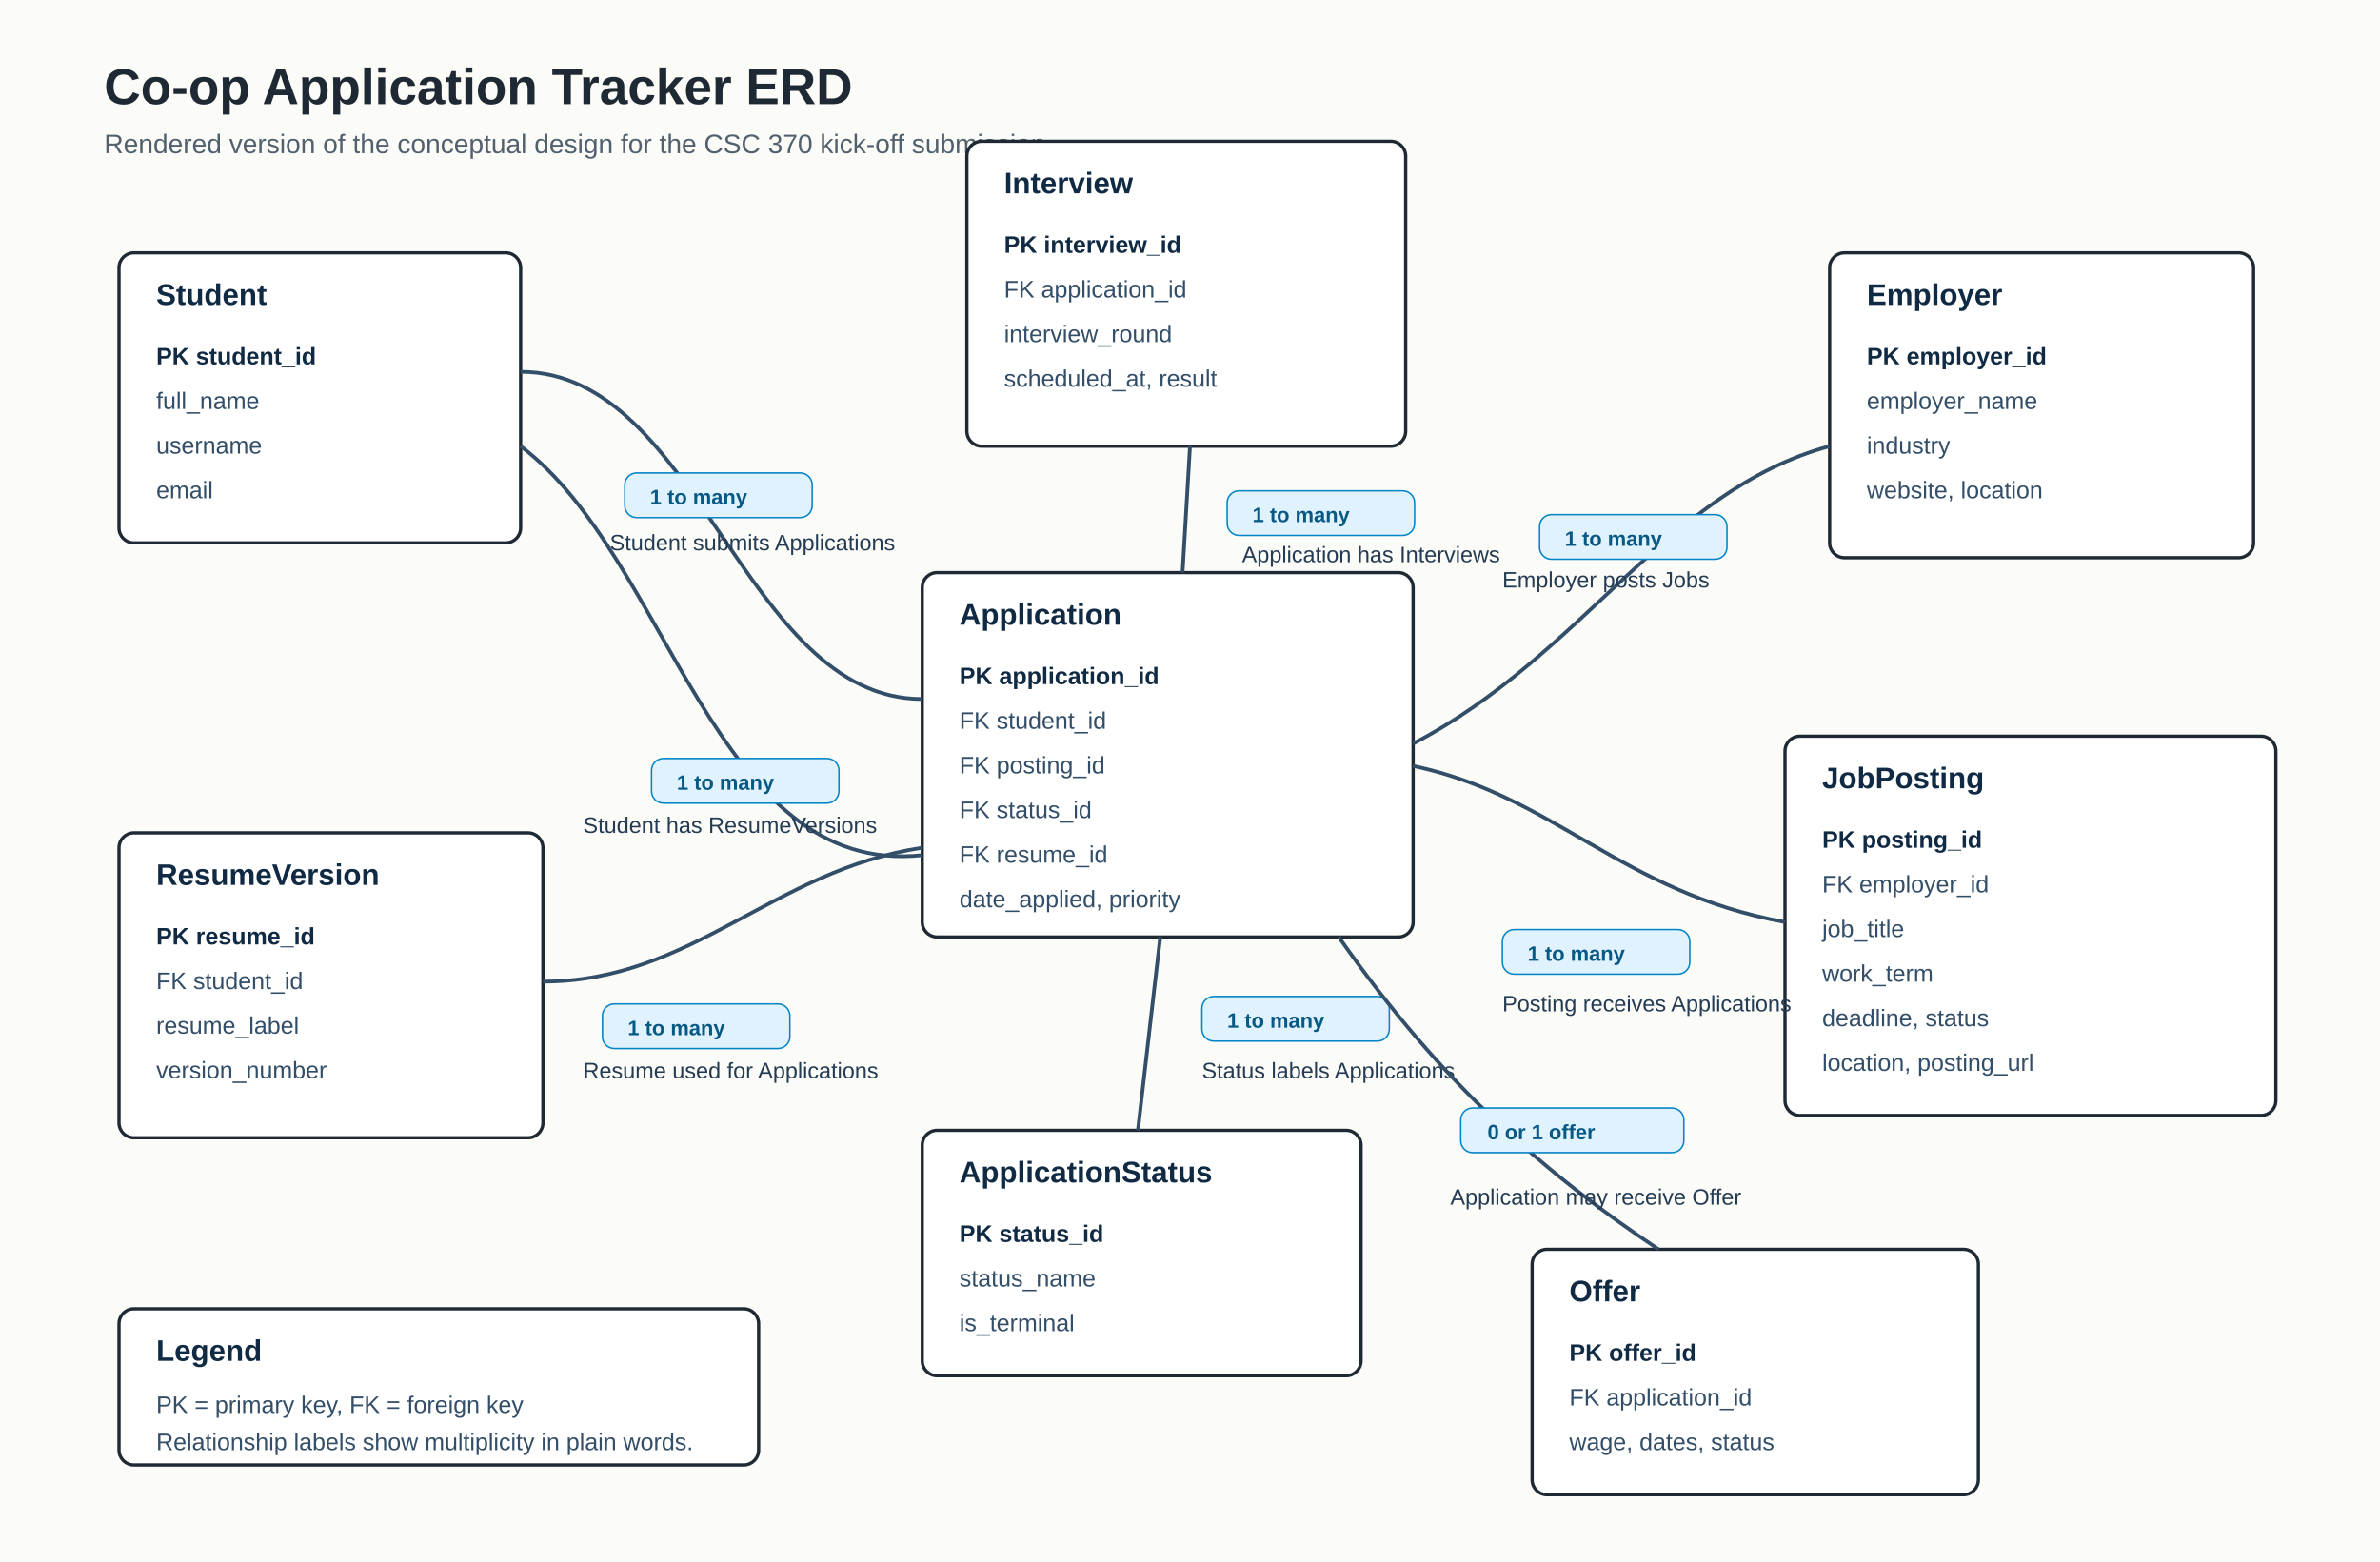
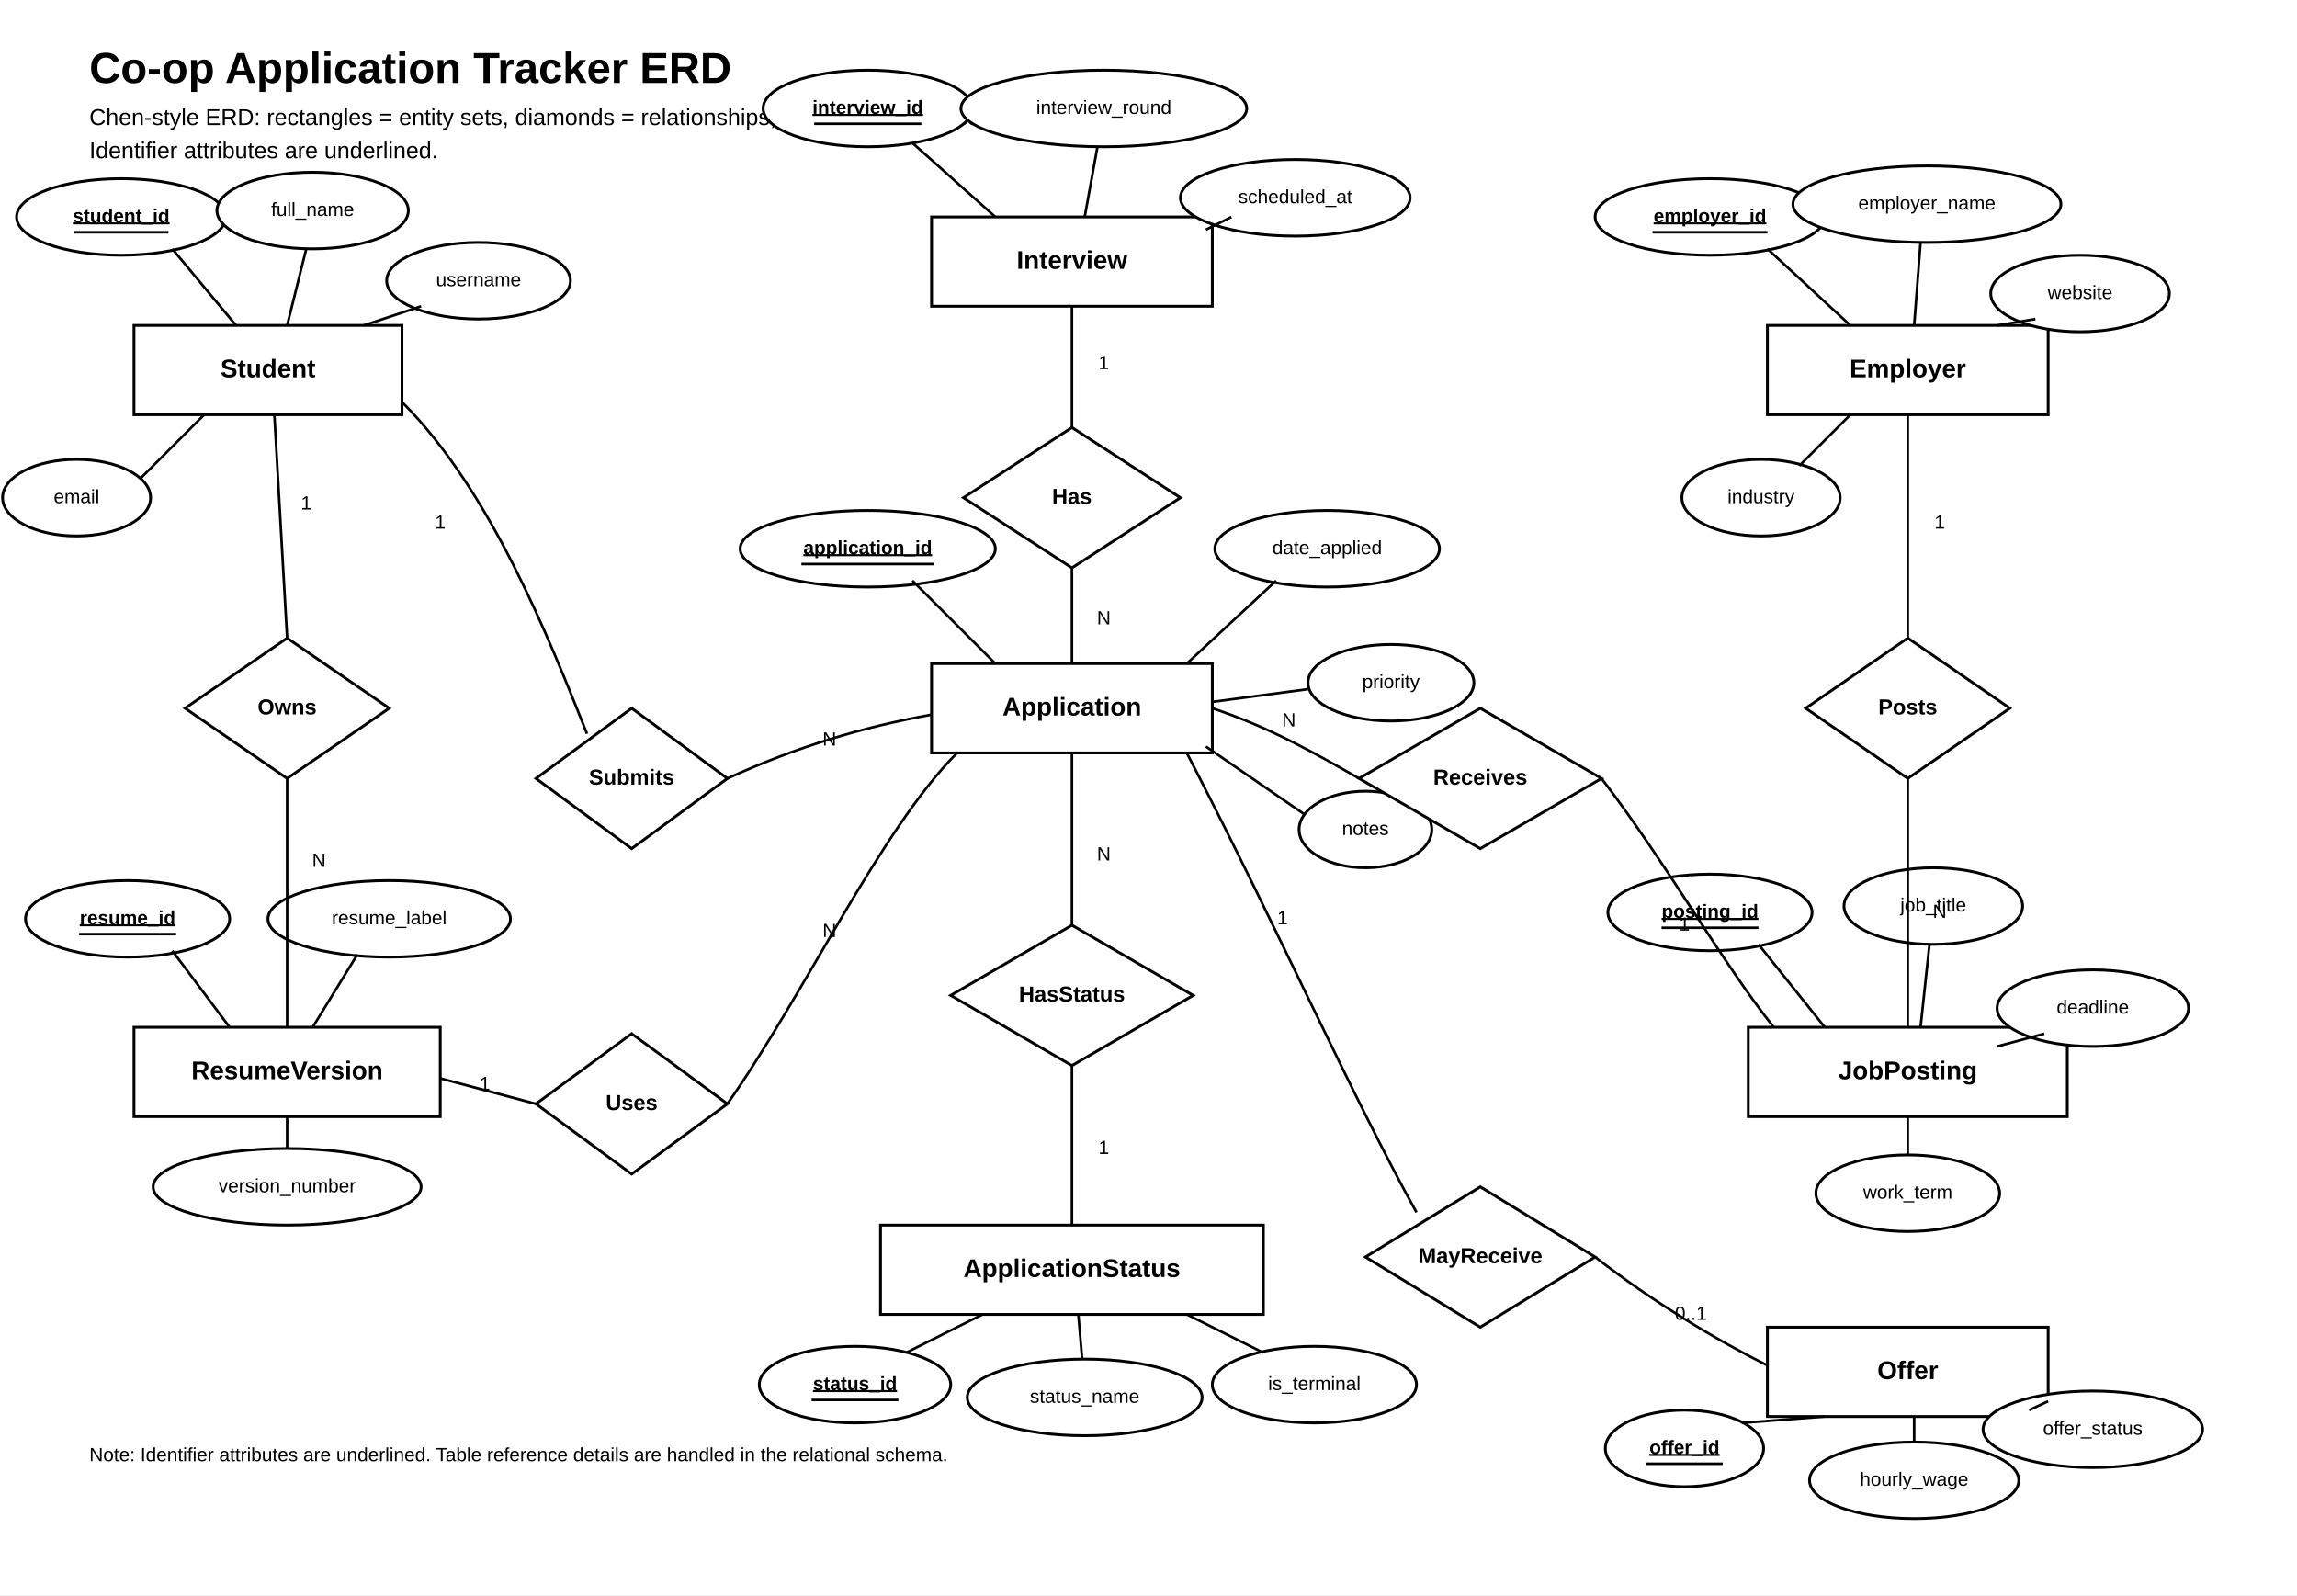
- <svg xmlns="http://www.w3.org/2000/svg" width="1600" height="1050" viewBox="0 0 1600 1050">
+ <svg xmlns="http://www.w3.org/2000/svg" width="1800" height="1250" viewBox="0 0 1800 1250">
  <defs>
    <style>
-       .page { fill: #fbfbf8; }
-       .title { font: 700 34px Arial, sans-serif; fill: #1f2933; }
-       .subtitle { font: 18px Arial, sans-serif; fill: #52606d; }
-       .entity { fill: #ffffff; stroke: #1f2933; stroke-width: 2.2; rx: 10; }
-       .entity-title { font: 700 20px Arial, sans-serif; fill: #102a43; }
-       .attr { font: 16px Arial, sans-serif; fill: #334e68; }
-       .key { font: 700 16px Arial, sans-serif; fill: #102a43; }
-       .line { stroke: #334e68; stroke-width: 2.5; fill: none; }
-       .label { font: 15px Arial, sans-serif; fill: #243b53; }
-       .badge { fill: #e0f2fe; stroke: #0284c7; stroke-width: 1; rx: 8; }
-       .badgeText { font: 700 14px Arial, sans-serif; fill: #075985; }
+       .page { fill: #ffffff; }
+       .shape { fill: #ffffff; stroke: #000000; stroke-width: 2.2; }
+       .line { stroke: #000000; stroke-width: 2; fill: none; }
+       .title { font: 700 34px Arial, sans-serif; fill: #000000; }
+       .subtitle { font: 18px Arial, sans-serif; fill: #000000; }
+       .entityText { font: 700 20px Arial, sans-serif; fill: #000000; text-anchor: middle; dominant-baseline: middle; }
+       .relText { font: 700 17px Arial, sans-serif; fill: #000000; text-anchor: middle; dominant-baseline: middle; }
+       .attrText { font: 15px Arial, sans-serif; fill: #000000; text-anchor: middle; dominant-baseline: middle; }
+       .idText { font: 700 15px Arial, sans-serif; fill: #000000; text-anchor: middle; dominant-baseline: middle; text-decoration: underline; }
+       .mult { font: 15px Arial, sans-serif; fill: #000000; text-anchor: middle; dominant-baseline: middle; }
+       .note { font: 15px Arial, sans-serif; fill: #000000; }
    </style>
  </defs>
-   <rect class="page" x="0" y="0" width="1600" height="1050" />
-   <text class="title" x="70" y="70">Co-op Application Tracker ERD</text>
-   <text class="subtitle" x="70" y="103">Rendered version of the conceptual design for the CSC 370 kick-off submission.</text>
-   <g id="student">
-     <rect class="entity" x="80" y="170" width="270" height="195" />
-     <text class="entity-title" x="105" y="205">Student</text>
-     <text class="key" x="105" y="245">PK student_id</text>
-     <text class="attr" x="105" y="275">full_name</text>
-     <text class="attr" x="105" y="305">username</text>
-     <text class="attr" x="105" y="335">email</text>
-   </g>
-   <g id="resume">
-     <rect class="entity" x="80" y="560" width="285" height="205" />
-     <text class="entity-title" x="105" y="595">ResumeVersion</text>
-     <text class="key" x="105" y="635">PK resume_id</text>
-     <text class="attr" x="105" y="665">FK student_id</text>
-     <text class="attr" x="105" y="695">resume_label</text>
-     <text class="attr" x="105" y="725">version_number</text>
-   </g>
-   <g id="application">
-     <rect class="entity" x="620" y="385" width="330" height="245" />
-     <text class="entity-title" x="645" y="420">Application</text>
-     <text class="key" x="645" y="460">PK application_id</text>
-     <text class="attr" x="645" y="490">FK student_id</text>
-     <text class="attr" x="645" y="520">FK posting_id</text>
-     <text class="attr" x="645" y="550">FK status_id</text>
-     <text class="attr" x="645" y="580">FK resume_id</text>
-     <text class="attr" x="645" y="610">date_applied, priority</text>
-   </g>
-   <g id="status">
-     <rect class="entity" x="620" y="760" width="295" height="165" />
-     <text class="entity-title" x="645" y="795">ApplicationStatus</text>
-     <text class="key" x="645" y="835">PK status_id</text>
-     <text class="attr" x="645" y="865">status_name</text>
-     <text class="attr" x="645" y="895">is_terminal</text>
-   </g>
-   <g id="employer">
-     <rect class="entity" x="1230" y="170" width="285" height="205" />
-     <text class="entity-title" x="1255" y="205">Employer</text>
-     <text class="key" x="1255" y="245">PK employer_id</text>
-     <text class="attr" x="1255" y="275">employer_name</text>
-     <text class="attr" x="1255" y="305">industry</text>
-     <text class="attr" x="1255" y="335">website, location</text>
-   </g>
-   <g id="posting">
-     <rect class="entity" x="1200" y="495" width="330" height="255" />
-     <text class="entity-title" x="1225" y="530">JobPosting</text>
-     <text class="key" x="1225" y="570">PK posting_id</text>
-     <text class="attr" x="1225" y="600">FK employer_id</text>
-     <text class="attr" x="1225" y="630">job_title</text>
-     <text class="attr" x="1225" y="660">work_term</text>
-     <text class="attr" x="1225" y="690">deadline, status</text>
-     <text class="attr" x="1225" y="720">location, posting_url</text>
-   </g>
-   <g id="interview">
-     <rect class="entity" x="650" y="95" width="295" height="205" />
-     <text class="entity-title" x="675" y="130">Interview</text>
-     <text class="key" x="675" y="170">PK interview_id</text>
-     <text class="attr" x="675" y="200">FK application_id</text>
-     <text class="attr" x="675" y="230">interview_round</text>
-     <text class="attr" x="675" y="260">scheduled_at, result</text>
-   </g>
-   <g id="offer">
-     <rect class="entity" x="1030" y="840" width="300" height="165" />
-     <text class="entity-title" x="1055" y="875">Offer</text>
-     <text class="key" x="1055" y="915">PK offer_id</text>
-     <text class="attr" x="1055" y="945">FK application_id</text>
-     <text class="attr" x="1055" y="975">wage, dates, status</text>
-   </g>
-   <path class="line" d="M350 250 C470 250, 500 470, 620 470" />
-   <rect class="badge" x="420" y="318" width="126" height="30" />
-   <text class="badgeText" x="437" y="339">1 to many</text>
-   <text class="label" x="410" y="370">Student submits Applications</text>
-   <path class="line" d="M350 300 C450 375, 480 590, 620 575" />
-   <rect class="badge" x="438" y="510" width="126" height="30" />
-   <text class="badgeText" x="455" y="531">1 to many</text>
-   <text class="label" x="392" y="560">Student has ResumeVersions</text>
-   <path class="line" d="M365 660 C465 660, 520 585, 620 570" />
-   <rect class="badge" x="405" y="675" width="126" height="30" />
-   <text class="badgeText" x="422" y="696">1 to many</text>
-   <text class="label" x="392" y="725">Resume used for Applications</text>
-   <path class="line" d="M1230 300 C1120 330, 1065 440, 950 500" />
-   <rect class="badge" x="1035" y="346" width="126" height="30" />
-   <text class="badgeText" x="1052" y="367">1 to many</text>
-   <text class="label" x="1010" y="395">Employer posts Jobs</text>
-   <path class="line" d="M1200 620 C1090 600, 1045 535, 950 515" />
-   <rect class="badge" x="1010" y="625" width="126" height="30" />
-   <text class="badgeText" x="1027" y="646">1 to many</text>
-   <text class="label" x="1010" y="680">Posting receives Applications</text>
-   <path class="line" d="M765 760 L780 630" />
-   <rect class="badge" x="808" y="670" width="126" height="30" />
-   <text class="badgeText" x="825" y="691">1 to many</text>
-   <text class="label" x="808" y="725">Status labels Applications</text>
-   <path class="line" d="M800 300 L795 385" />
-   <rect class="badge" x="825" y="330" width="126" height="30" />
-   <text class="badgeText" x="842" y="351">1 to many</text>
-   <text class="label" x="835" y="378">Application has Interviews</text>
-   <path class="line" d="M900 630 C970 730, 1040 790, 1115 840" />
-   <rect class="badge" x="982" y="745" width="150" height="30" />
-   <text class="badgeText" x="1000" y="766">0 or 1 offer</text>
-   <text class="label" x="975" y="810">Application may receive Offer</text>
-   <rect class="entity" x="80" y="880" width="430" height="105" />
-   <text class="entity-title" x="105" y="915">Legend</text>
-   <text class="attr" x="105" y="950">PK = primary key, FK = foreign key</text>
-   <text class="attr" x="105" y="975">Relationship labels show multiplicity in plain words.</text>
+   <rect class="page" x="0" y="0" width="1800" height="1250" />
+   <text class="title" x="70" y="65">Co-op Application Tracker ERD</text>
+   <text class="subtitle" x="70" y="98">Chen-style ERD: rectangles = entity sets, diamonds = relationships, ellipses = attributes.</text>
+   <text class="subtitle" x="70" y="124">Identifier attributes are underlined.</text>
+   <rect class="shape" x="105" y="255" width="210" height="70" />
+   <text class="entityText" x="210" y="290">Student</text>
+   <rect class="shape" x="105" y="805" width="240" height="70" />
+   <text class="entityText" x="225" y="840">ResumeVersion</text>
+   <rect class="shape" x="730" y="520" width="220" height="70" />
+   <text class="entityText" x="840" y="555">Application</text>
+   <rect class="shape" x="690" y="960" width="300" height="70" />
+   <text class="entityText" x="840" y="995">ApplicationStatus</text>
+   <rect class="shape" x="1385" y="255" width="220" height="70" />
+   <text class="entityText" x="1495" y="290">Employer</text>
+   <rect class="shape" x="1370" y="805" width="250" height="70" />
+   <text class="entityText" x="1495" y="840">JobPosting</text>
+   <rect class="shape" x="730" y="170" width="220" height="70" />
+   <text class="entityText" x="840" y="205">Interview</text>
+   <rect class="shape" x="1385" y="1040" width="220" height="70" />
+   <text class="entityText" x="1495" y="1075">Offer</text>
+   <ellipse class="shape" cx="95" cy="170" rx="82" ry="30" />
+   <text class="idText" x="95" y="170">student_id</text>
+   <path class="line" d="M58 182 L132 182" />
+   <path class="line" d="M135 195 L185 255" />
+   <ellipse class="shape" cx="245" cy="165" rx="75" ry="30" />
+   <text class="attrText" x="245" y="165">full_name</text>
+   <path class="line" d="M240 195 L225 255" />
+   <ellipse class="shape" cx="375" cy="220" rx="72" ry="30" />
+   <text class="attrText" x="375" y="220">username</text>
+   <path class="line" d="M330 240 L285 255" />
+   <ellipse class="shape" cx="60" cy="390" rx="58" ry="30" />
+   <text class="attrText" x="60" y="390">email</text>
+   <path class="line" d="M110 375 L160 325" />
+   <ellipse class="shape" cx="100" cy="720" rx="80" ry="30" />
+   <text class="idText" x="100" y="720">resume_id</text>
+   <path class="line" d="M62 732 L138 732" />
+   <path class="line" d="M135 745 L180 805" />
+   <ellipse class="shape" cx="305" cy="720" rx="95" ry="30" />
+   <text class="attrText" x="305" y="720">resume_label</text>
+   <path class="line" d="M280 748 L245 805" />
+   <ellipse class="shape" cx="225" cy="930" rx="105" ry="30" />
+   <text class="attrText" x="225" y="930">version_number</text>
+   <path class="line" d="M225 900 L225 875" />
+   <ellipse class="shape" cx="680" cy="430" rx="100" ry="30" />
+   <text class="idText" x="680" y="430">application_id</text>
+   <path class="line" d="M628 442 L732 442" />
+   <path class="line" d="M715 455 L780 520" />
+   <ellipse class="shape" cx="1040" cy="430" rx="88" ry="30" />
+   <text class="attrText" x="1040" y="430">date_applied</text>
+   <path class="line" d="M1000 455 L930 520" />
+   <ellipse class="shape" cx="1090" cy="535" rx="65" ry="30" />
+   <text class="attrText" x="1090" y="535">priority</text>
+   <path class="line" d="M1025 540 L950 550" />
+   <ellipse class="shape" cx="1070" cy="650" rx="52" ry="30" />
+   <text class="attrText" x="1070" y="650">notes</text>
+   <path class="line" d="M1022 638 L945 585" />
+   <ellipse class="shape" cx="670" cy="1085" rx="75" ry="30" />
+   <text class="idText" x="670" y="1085">status_id</text>
+   <path class="line" d="M636 1097 L704 1097" />
+   <path class="line" d="M710 1060 L770 1030" />
+   <ellipse class="shape" cx="850" cy="1095" rx="92" ry="30" />
+   <text class="attrText" x="850" y="1095">status_name</text>
+   <path class="line" d="M848 1065 L845 1030" />
+   <ellipse class="shape" cx="1030" cy="1085" rx="80" ry="30" />
+   <text class="attrText" x="1030" y="1085">is_terminal</text>
+   <path class="line" d="M990 1060 L930 1030" />
+   <ellipse class="shape" cx="1340" cy="170" rx="90" ry="30" />
+   <text class="idText" x="1340" y="170">employer_id</text>
+   <path class="line" d="M1295 182 L1385 182" />
+   <path class="line" d="M1385 195 L1450 255" />
+   <ellipse class="shape" cx="1510" cy="160" rx="105" ry="30" />
+   <text class="attrText" x="1510" y="160">employer_name</text>
+   <path class="line" d="M1505 190 L1500 255" />
+   <ellipse class="shape" cx="1630" cy="230" rx="70" ry="30" />
+   <text class="attrText" x="1630" y="230">website</text>
+   <path class="line" d="M1595 250 L1565 255" />
+   <ellipse class="shape" cx="1380" cy="390" rx="62" ry="30" />
+   <text class="attrText" x="1380" y="390">industry</text>
+   <path class="line" d="M1410 365 L1450 325" />
+   <ellipse class="shape" cx="1340" cy="715" rx="80" ry="30" />
+   <text class="idText" x="1340" y="715">posting_id</text>
+   <path class="line" d="M1302 727 L1378 727" />
+   <path class="line" d="M1378 740 L1430 805" />
+   <ellipse class="shape" cx="1515" cy="710" rx="70" ry="30" />
+   <text class="attrText" x="1515" y="710">job_title</text>
+   <path class="line" d="M1512 740 L1505 805" />
+   <ellipse class="shape" cx="1640" cy="790" rx="75" ry="30" />
+   <text class="attrText" x="1640" y="790">deadline</text>
+   <path class="line" d="M1602 810 L1565 820" />
+   <ellipse class="shape" cx="1495" cy="935" rx="72" ry="30" />
+   <text class="attrText" x="1495" y="935">work_term</text>
+   <path class="line" d="M1495 905 L1495 875" />
+   <ellipse class="shape" cx="680" cy="85" rx="82" ry="30" />
+   <text class="idText" x="680" y="85">interview_id</text>
+   <path class="line" d="M638 97 L722 97" />
+   <path class="line" d="M715 112 L780 170" />
+   <ellipse class="shape" cx="865" cy="85" rx="112" ry="30" />
+   <text class="attrText" x="865" y="85">interview_round</text>
+   <path class="line" d="M860 115 L850 170" />
+   <ellipse class="shape" cx="1015" cy="155" rx="90" ry="30" />
+   <text class="attrText" x="1015" y="155">scheduled_at</text>
+   <path class="line" d="M965 170 L945 180" />
+   <ellipse class="shape" cx="1320" cy="1135" rx="62" ry="30" />
+   <text class="idText" x="1320" y="1135">offer_id</text>
+   <path class="line" d="M1290 1147 L1350 1147" />
+   <path class="line" d="M1365 1115 L1430 1110" />
+   <ellipse class="shape" cx="1500" cy="1160" rx="82" ry="30" />
+   <text class="attrText" x="1500" y="1160">hourly_wage</text>
+   <path class="line" d="M1500 1130 L1500 1110" />
+   <ellipse class="shape" cx="1640" cy="1120" rx="86" ry="30" />
+   <text class="attrText" x="1640" y="1120">offer_status</text>
+   <path class="line" d="M1590 1105 L1605 1098" />
+   <polygon class="shape" points="495,555 570,610 495,665 420,610" />
+   <text class="relText" x="495" y="610">Submits</text>
+   <path class="line" d="M315 315 C385 385 430 500 460 575" />
+   <path class="line" d="M570 610 C625 585 675 570 730 560" />
+   <text class="mult" x="345" y="410">1</text>
+   <text class="mult" x="650" y="580">N</text>
+   <polygon class="shape" points="225,500 305,555 225,610 145,555" />
+   <text class="relText" x="225" y="555">Owns</text>
+   <path class="line" d="M215 325 L225 500" />
+   <path class="line" d="M225 610 L225 805" />
+   <text class="mult" x="240" y="395">1</text>
+   <text class="mult" x="250" y="675">N</text>
+   <polygon class="shape" points="495,810 570,865 495,920 420,865" />
+   <text class="relText" x="495" y="865">Uses</text>
+   <path class="line" d="M345 845 L420 865" />
+   <path class="line" d="M570 865 C630 780 690 650 750 590" />
+   <text class="mult" x="380" y="850">1</text>
+   <text class="mult" x="650" y="730">N</text>
+   <polygon class="shape" points="840,335 925,390 840,445 755,390" />
+   <text class="relText" x="840" y="390">Has</text>
+   <path class="line" d="M840 240 L840 335" />
+   <path class="line" d="M840 445 L840 520" />
+   <text class="mult" x="865" y="285">1</text>
+   <text class="mult" x="865" y="485">N</text>
+   <polygon class="shape" points="840,725 935,780 840,835 745,780" />
+   <text class="relText" x="840" y="780">HasStatus</text>
+   <path class="line" d="M840 590 L840 725" />
+   <path class="line" d="M840 835 L840 960" />
+   <text class="mult" x="865" y="670">N</text>
+   <text class="mult" x="865" y="900">1</text>
+   <polygon class="shape" points="1160,555 1255,610 1160,665 1065,610" />
+   <text class="relText" x="1160" y="610">Receives</text>
+   <path class="line" d="M950 555 C995 570 1030 590 1065 610" />
+   <path class="line" d="M1255 610 C1305 675 1350 755 1390 805" />
+   <text class="mult" x="1010" y="565">N</text>
+   <text class="mult" x="1320" y="725">1</text>
+   <polygon class="shape" points="1495,500 1575,555 1495,610 1415,555" />
+   <text class="relText" x="1495" y="555">Posts</text>
+   <path class="line" d="M1495 325 L1495 500" />
+   <path class="line" d="M1495 610 L1495 805" />
+   <text class="mult" x="1520" y="410">1</text>
+   <text class="mult" x="1520" y="715">N</text>
+   <polygon class="shape" points="1160,930 1250,985 1160,1040 1070,985" />
+   <text class="relText" x="1160" y="985">MayReceive</text>
+   <path class="line" d="M930 590 C1000 725 1060 860 1110 950" />
+   <path class="line" d="M1250 985 C1295 1020 1345 1050 1385 1070" />
+   <text class="mult" x="1005" y="720">1</text>
+   <text class="mult" x="1325" y="1030">0..1</text>
+   <text class="note" x="70" y="1145">Note: Identifier attributes are underlined. Table reference details are handled in the relational schema.</text>
</svg>
